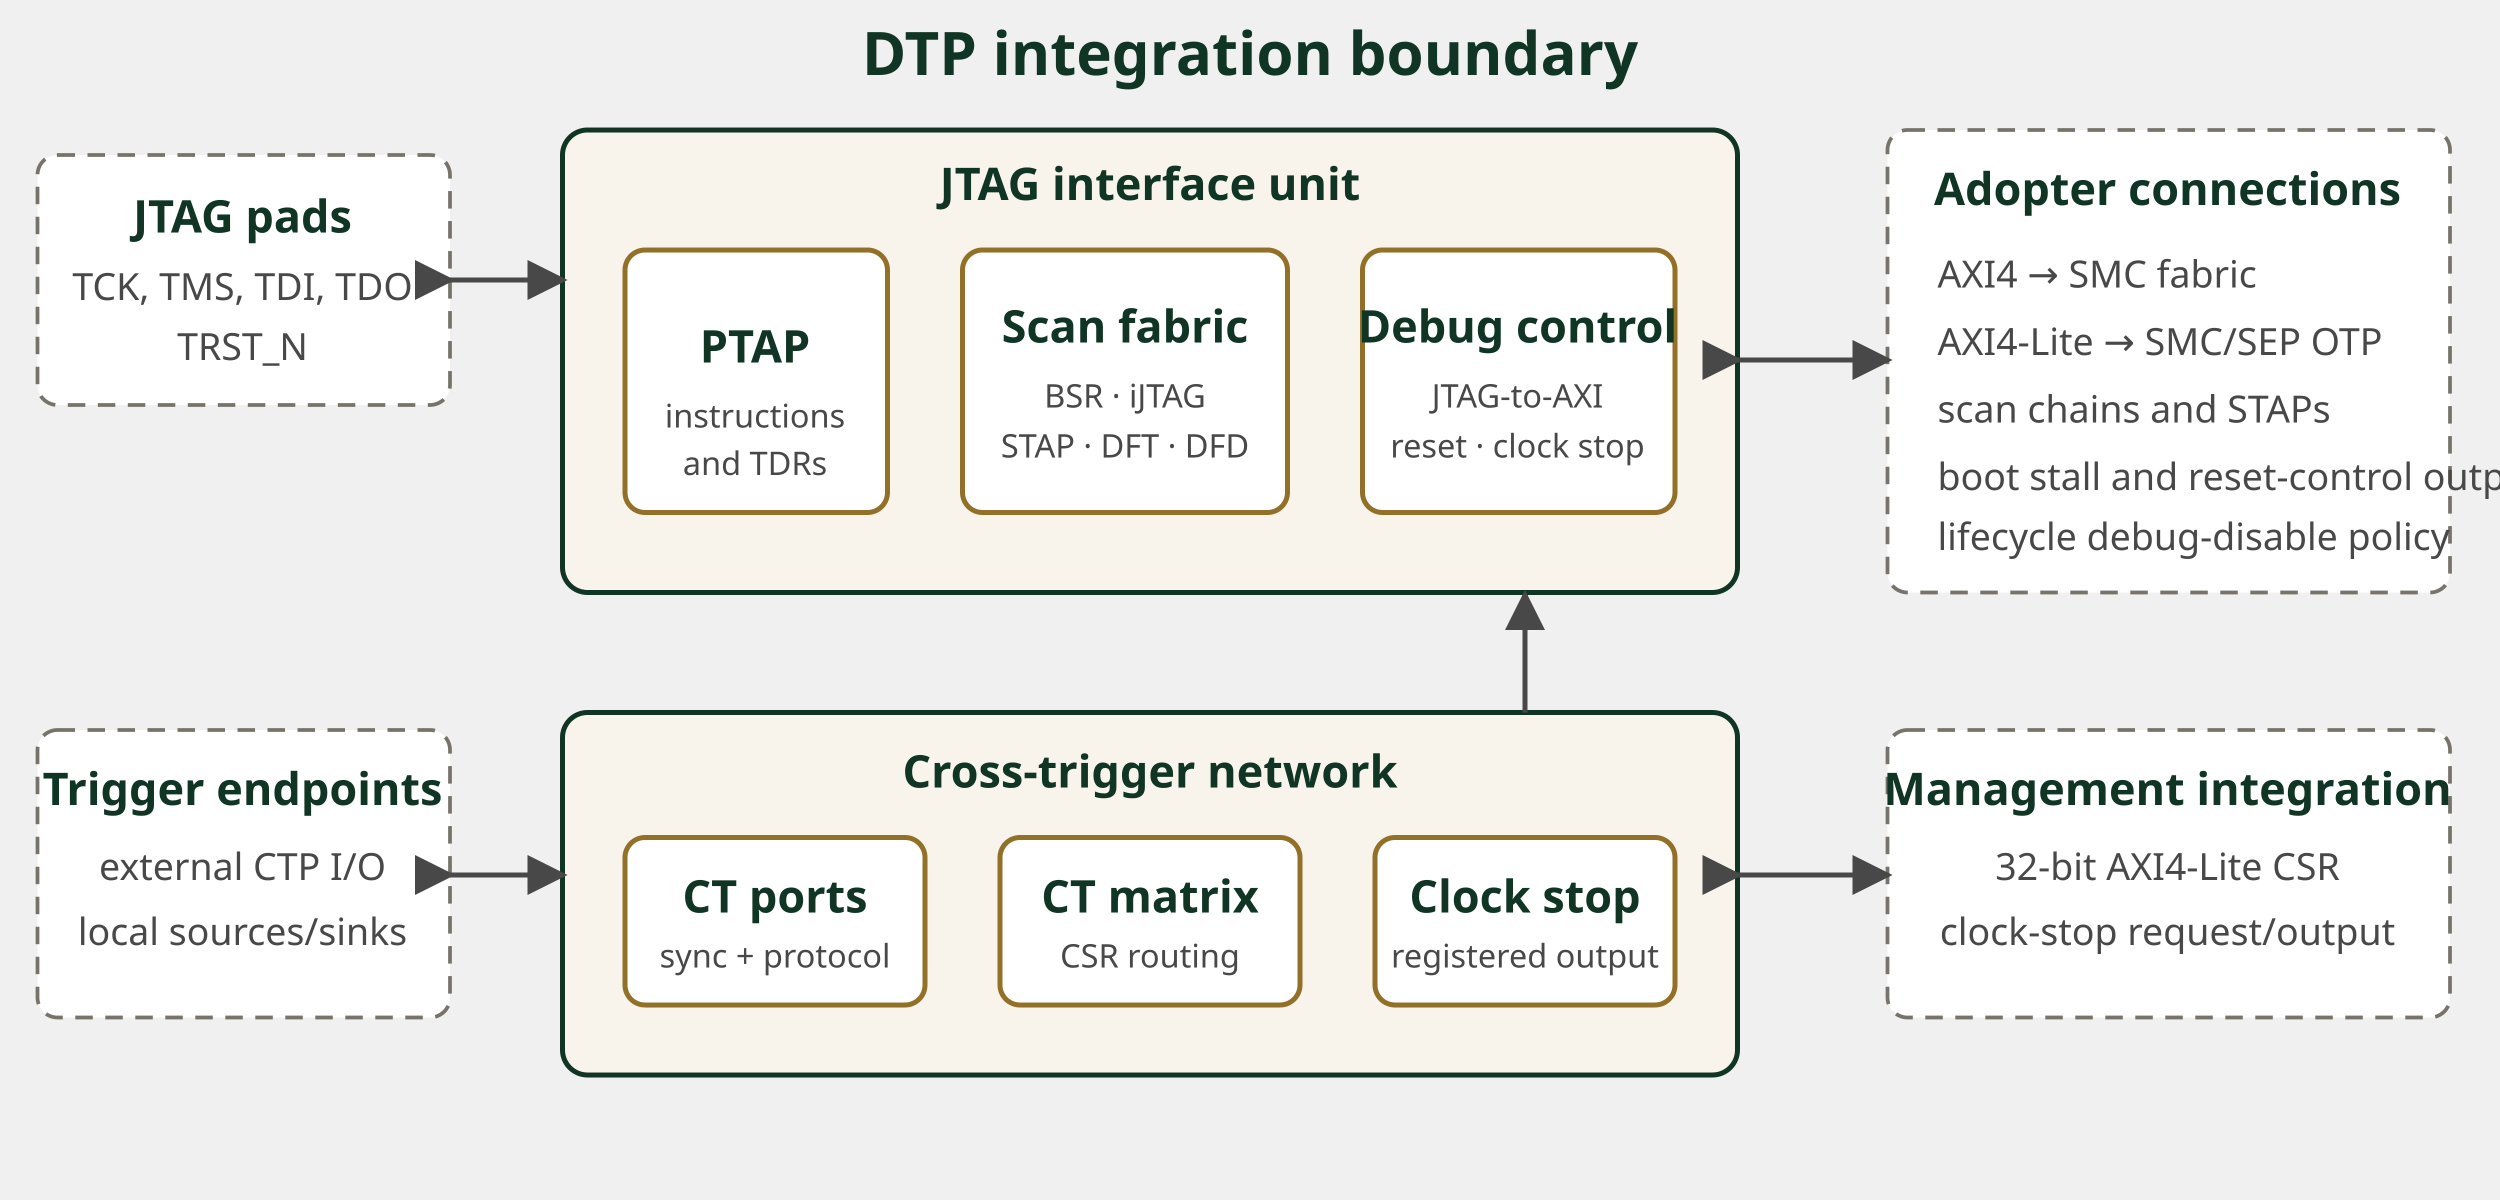
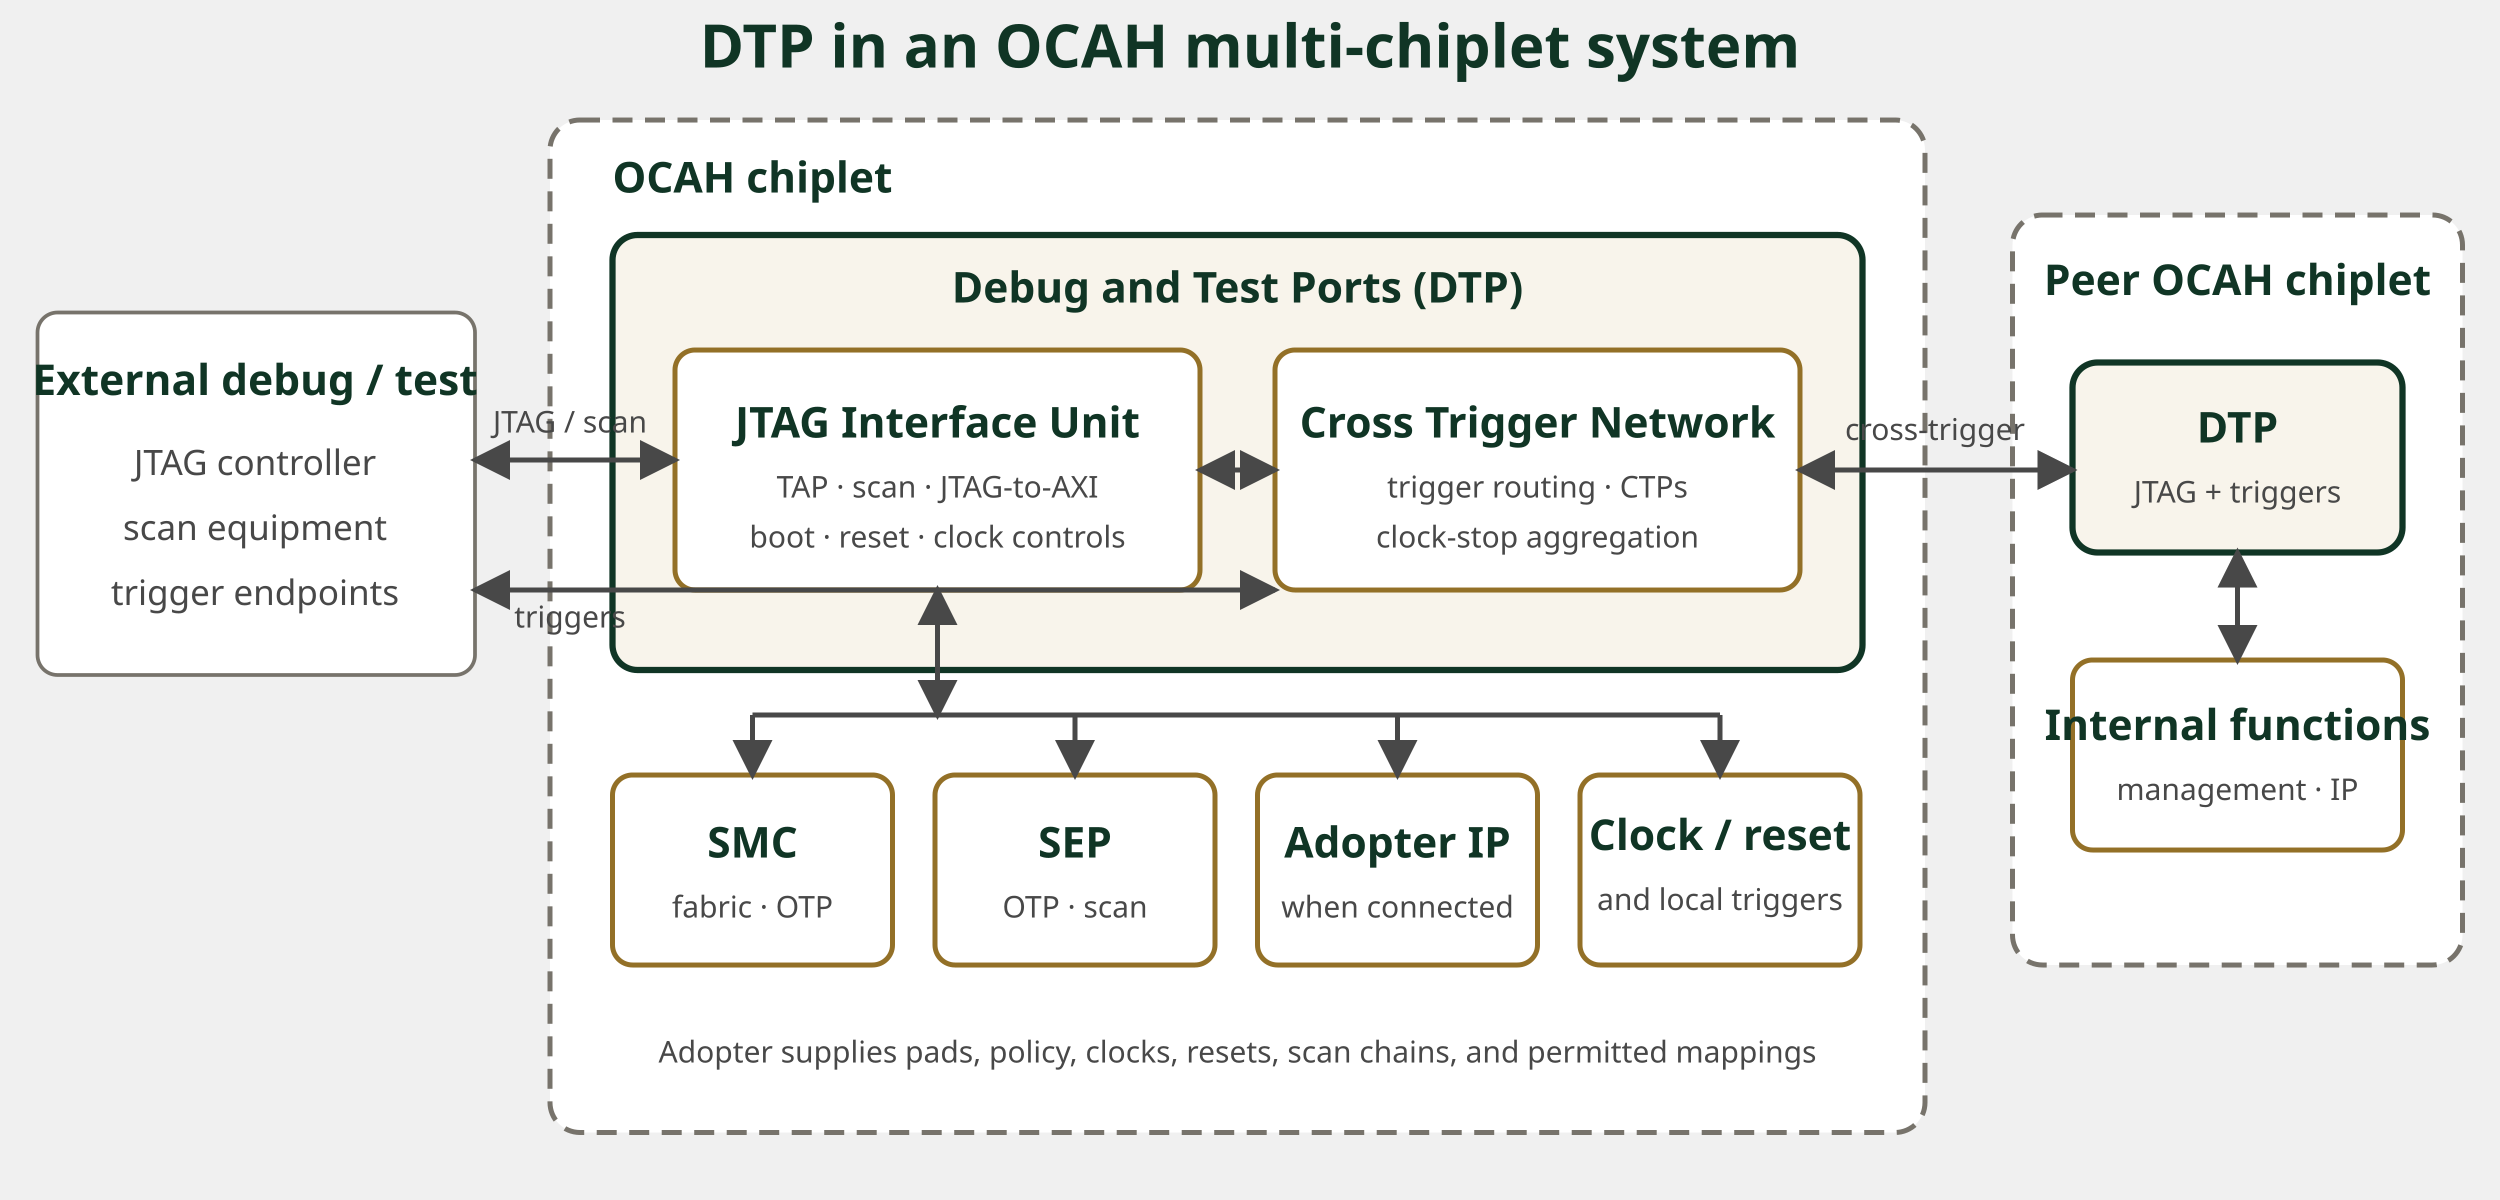
<svg xmlns="http://www.w3.org/2000/svg" width="1000" height="480" viewBox="0 0 1000 480">
  <defs>
    <marker id="arrow" markerWidth="8" markerHeight="8" refX="7" refY="4" orient="auto">
      <path d="M0,0 L8,4 L0,8 z" fill="#484848" />
    </marker>
+     <marker id="arrow-start" markerWidth="8" markerHeight="8" refX="1" refY="4" orient="auto">
+       <path d="M8,0 L0,4 L8,8 z" fill="#484848" />
+     </marker>
    <style>
      .title { font: 700 24px sans-serif; fill: #103525; }
-       .label { font: 700 18px sans-serif; fill: #103525; }
-       .text { font: 15px sans-serif; fill: #484848; }
-       .small { font: 13px sans-serif; fill: #484848; }
-       .box { fill: #f8f4eb; stroke: #103525; stroke-width: 2; rx: 10; }
+       .label { font: 700 17px sans-serif; fill: #103525; }
+       .text { font: 14px sans-serif; fill: #484848; }
+       .small { font: 12px sans-serif; fill: #484848; }
+       .chiplet { fill: #ffffff; stroke: #77736b; stroke-width: 2; stroke-dasharray: 8 5; rx: 12; }
+       .dtp { fill: #f8f4eb; stroke: #103525; stroke-width: 2.5; rx: 10; }
      .core { fill: #ffffff; stroke: #937027; stroke-width: 2; rx: 8; }
-       .external { fill: #ffffff; stroke: #77736b; stroke-width: 1.5; stroke-dasharray: 7 5; rx: 8; }
+       .external { fill: #ffffff; stroke: #77736b; stroke-width: 1.5; rx: 8; }
      .line { fill: none; stroke: #484848; stroke-width: 2; marker-end: url(#arrow); }
-       .both { fill: none; stroke: #484848; stroke-width: 2; marker-start: url(#arrow); marker-end: url(#arrow); }
+       .both { fill: none; stroke: #484848; stroke-width: 2; marker-start: url(#arrow-start); marker-end: url(#arrow); }
+       .bus { fill: none; stroke: #484848; stroke-width: 2; }
    </style>
  </defs>
-   <text class="title" x="500" y="30" text-anchor="middle">DTP integration boundary</text>
-   <rect class="external" x="15" y="62" width="165" height="100" />
-   <text class="label" x="97" y="93" text-anchor="middle">JTAG pads</text>
-   <text class="text" x="97" y="120" text-anchor="middle">TCK, TMS, TDI, TDO</text>
-   <text class="text" x="97" y="144" text-anchor="middle">TRST_N</text>
-   <rect class="box" x="225" y="52" width="470" height="185" />
-   <text class="label" x="460" y="80" text-anchor="middle">JTAG interface unit</text>
-   <rect class="core" x="250" y="100" width="105" height="105" />
-   <text class="label" x="302" y="145" text-anchor="middle">PTAP</text>
-   <text class="small" x="302" y="171" text-anchor="middle">instructions</text>
-   <text class="small" x="302" y="190" text-anchor="middle">and TDRs</text>
-   <rect class="core" x="385" y="100" width="130" height="105" />
-   <text class="label" x="450" y="137" text-anchor="middle">Scan fabric</text>
-   <text class="small" x="450" y="163" text-anchor="middle">BSR · iJTAG</text>
-   <text class="small" x="450" y="183" text-anchor="middle">STAP · DFT · DFD</text>
-   <rect class="core" x="545" y="100" width="125" height="105" />
-   <text class="label" x="607" y="137" text-anchor="middle">Debug control</text>
-   <text class="small" x="607" y="163" text-anchor="middle">JTAG-to-AXI</text>
-   <text class="small" x="607" y="183" text-anchor="middle">reset · clock stop</text>
-   <rect class="external" x="755" y="52" width="225" height="185" />
-   <text class="label" x="867" y="82" text-anchor="middle">Adopter connections</text>
-   <text class="text" x="775" y="115">AXI4 → SMC fabric</text>
-   <text class="text" x="775" y="142">AXI4-Lite → SMC/SEP OTP</text>
-   <text class="text" x="775" y="169">scan chains and STAPs</text>
-   <text class="text" x="775" y="196">boot stall and reset-control outputs</text>
-   <text class="text" x="775" y="220">lifecycle debug-disable policy</text>
-   <path class="both" d="M180 112 H225" />
-   <path class="both" d="M695 144 H755" />
-   <rect class="box" x="225" y="285" width="470" height="145" />
-   <text class="label" x="460" y="315" text-anchor="middle">Cross-trigger network</text>
-   <rect class="core" x="250" y="335" width="120" height="67" />
-   <text class="label" x="310" y="365" text-anchor="middle">CT ports</text>
-   <text class="small" x="310" y="387" text-anchor="middle">sync + protocol</text>
-   <rect class="core" x="400" y="335" width="120" height="67" />
-   <text class="label" x="460" y="365" text-anchor="middle">CT matrix</text>
-   <text class="small" x="460" y="387" text-anchor="middle">CSR routing</text>
-   <rect class="core" x="550" y="335" width="120" height="67" />
-   <text class="label" x="610" y="365" text-anchor="middle">Clock stop</text>
-   <text class="small" x="610" y="387" text-anchor="middle">registered output</text>
-   <rect class="external" x="15" y="292" width="165" height="115" />
-   <text class="label" x="97" y="322" text-anchor="middle">Trigger endpoints</text>
-   <text class="text" x="97" y="352" text-anchor="middle">external CTP I/O</text>
-   <text class="text" x="97" y="378" text-anchor="middle">local sources/sinks</text>
-   <rect class="external" x="755" y="292" width="225" height="115" />
-   <text class="label" x="867" y="322" text-anchor="middle">Management integration</text>
-   <text class="text" x="867" y="352" text-anchor="middle">32-bit AXI4-Lite CSR</text>
-   <text class="text" x="867" y="378" text-anchor="middle">clock-stop request/output</text>
-   <path class="both" d="M180 350 H225" />
-   <path class="both" d="M695 350 H755" />
-   <path class="line" d="M610 285 V238" />
+   <text class="title" x="500" y="27" text-anchor="middle">DTP in an OCAH multi-chiplet system</text>
+   <rect class="external" x="15" y="125" width="175" height="145" />
+   <text class="label" x="102" y="158" text-anchor="middle">External debug / test</text>
+   <text class="text" x="102" y="190" text-anchor="middle">JTAG controller</text>
+   <text class="text" x="102" y="216" text-anchor="middle">scan equipment</text>
+   <text class="text" x="102" y="242" text-anchor="middle">trigger endpoints</text>
+   <rect class="chiplet" x="220" y="48" width="550" height="405" />
+   <text class="label" x="245" y="77">OCAH chiplet</text>
+   <rect class="dtp" x="245" y="94" width="500" height="174" />
+   <text class="label" x="495" y="121" text-anchor="middle">Debug and Test Ports (DTP)</text>
+   <rect class="core" x="270" y="140" width="210" height="96" />
+   <text class="label" x="375" y="175" text-anchor="middle">JTAG Interface Unit</text>
+   <text class="small" x="375" y="199" text-anchor="middle">TAP · scan · JTAG-to-AXI</text>
+   <text class="small" x="375" y="219" text-anchor="middle">boot · reset · clock controls</text>
+   <rect class="core" x="510" y="140" width="210" height="96" />
+   <text class="label" x="615" y="175" text-anchor="middle">Cross Trigger Network</text>
+   <text class="small" x="615" y="199" text-anchor="middle">trigger routing · CTPs</text>
+   <text class="small" x="615" y="219" text-anchor="middle">clock-stop aggregation</text>
+   <rect class="core" x="245" y="310" width="112" height="76" />
+   <text class="label" x="301" y="343" text-anchor="middle">SMC</text>
+   <text class="small" x="301" y="367" text-anchor="middle">fabric · OTP</text>
+   <rect class="core" x="374" y="310" width="112" height="76" />
+   <text class="label" x="430" y="343" text-anchor="middle">SEP</text>
+   <text class="small" x="430" y="367" text-anchor="middle">OTP · scan</text>
+   <rect class="core" x="503" y="310" width="112" height="76" />
+   <text class="label" x="559" y="343" text-anchor="middle">Adopter IP</text>
+   <text class="small" x="559" y="367" text-anchor="middle">when connected</text>
+   <rect class="core" x="632" y="310" width="112" height="76" />
+   <text class="label" x="688" y="340" text-anchor="middle">Clock / reset</text>
+   <text class="small" x="688" y="364" text-anchor="middle">and local triggers</text>
+   <text class="small" x="495" y="425" text-anchor="middle">Adopter supplies pads, policy, clocks, resets, scan chains, and permitted mappings</text>
+   <rect class="chiplet" x="805" y="86" width="180" height="300" />
+   <text class="label" x="895" y="118" text-anchor="middle">Peer OCAH chiplet</text>
+   <rect class="dtp" x="829" y="145" width="132" height="76" />
+   <text class="label" x="895" y="177" text-anchor="middle">DTP</text>
+   <text class="small" x="895" y="201" text-anchor="middle">JTAG + triggers</text>
+   <rect class="core" x="829" y="264" width="132" height="76" />
+   <text class="label" x="895" y="296" text-anchor="middle">Internal functions</text>
+   <text class="small" x="895" y="320" text-anchor="middle">management · IP</text>
+   <path class="both" d="M190 184 H270" />
+   <text class="small" x="228" y="173" text-anchor="middle">JTAG / scan</text>
+   <path class="both" d="M190 236 H510" />
+   <text class="small" x="228" y="251" text-anchor="middle">triggers</text>
+   <path class="both" d="M720 188 H829" />
+   <text class="small" x="774" y="176" text-anchor="middle">cross-trigger</text>
+   <path class="both" d="M480 188 H510" />
+   <path class="both" d="M375 236 V286" />
+   <path class="bus" d="M301 286 H688" />
+   <path class="line" d="M301 286 V310" />
+   <path class="line" d="M430 286 V310" />
+   <path class="line" d="M559 286 V310" />
+   <path class="line" d="M688 286 V310" />
+   <path class="both" d="M895 221 V264" />
</svg>
